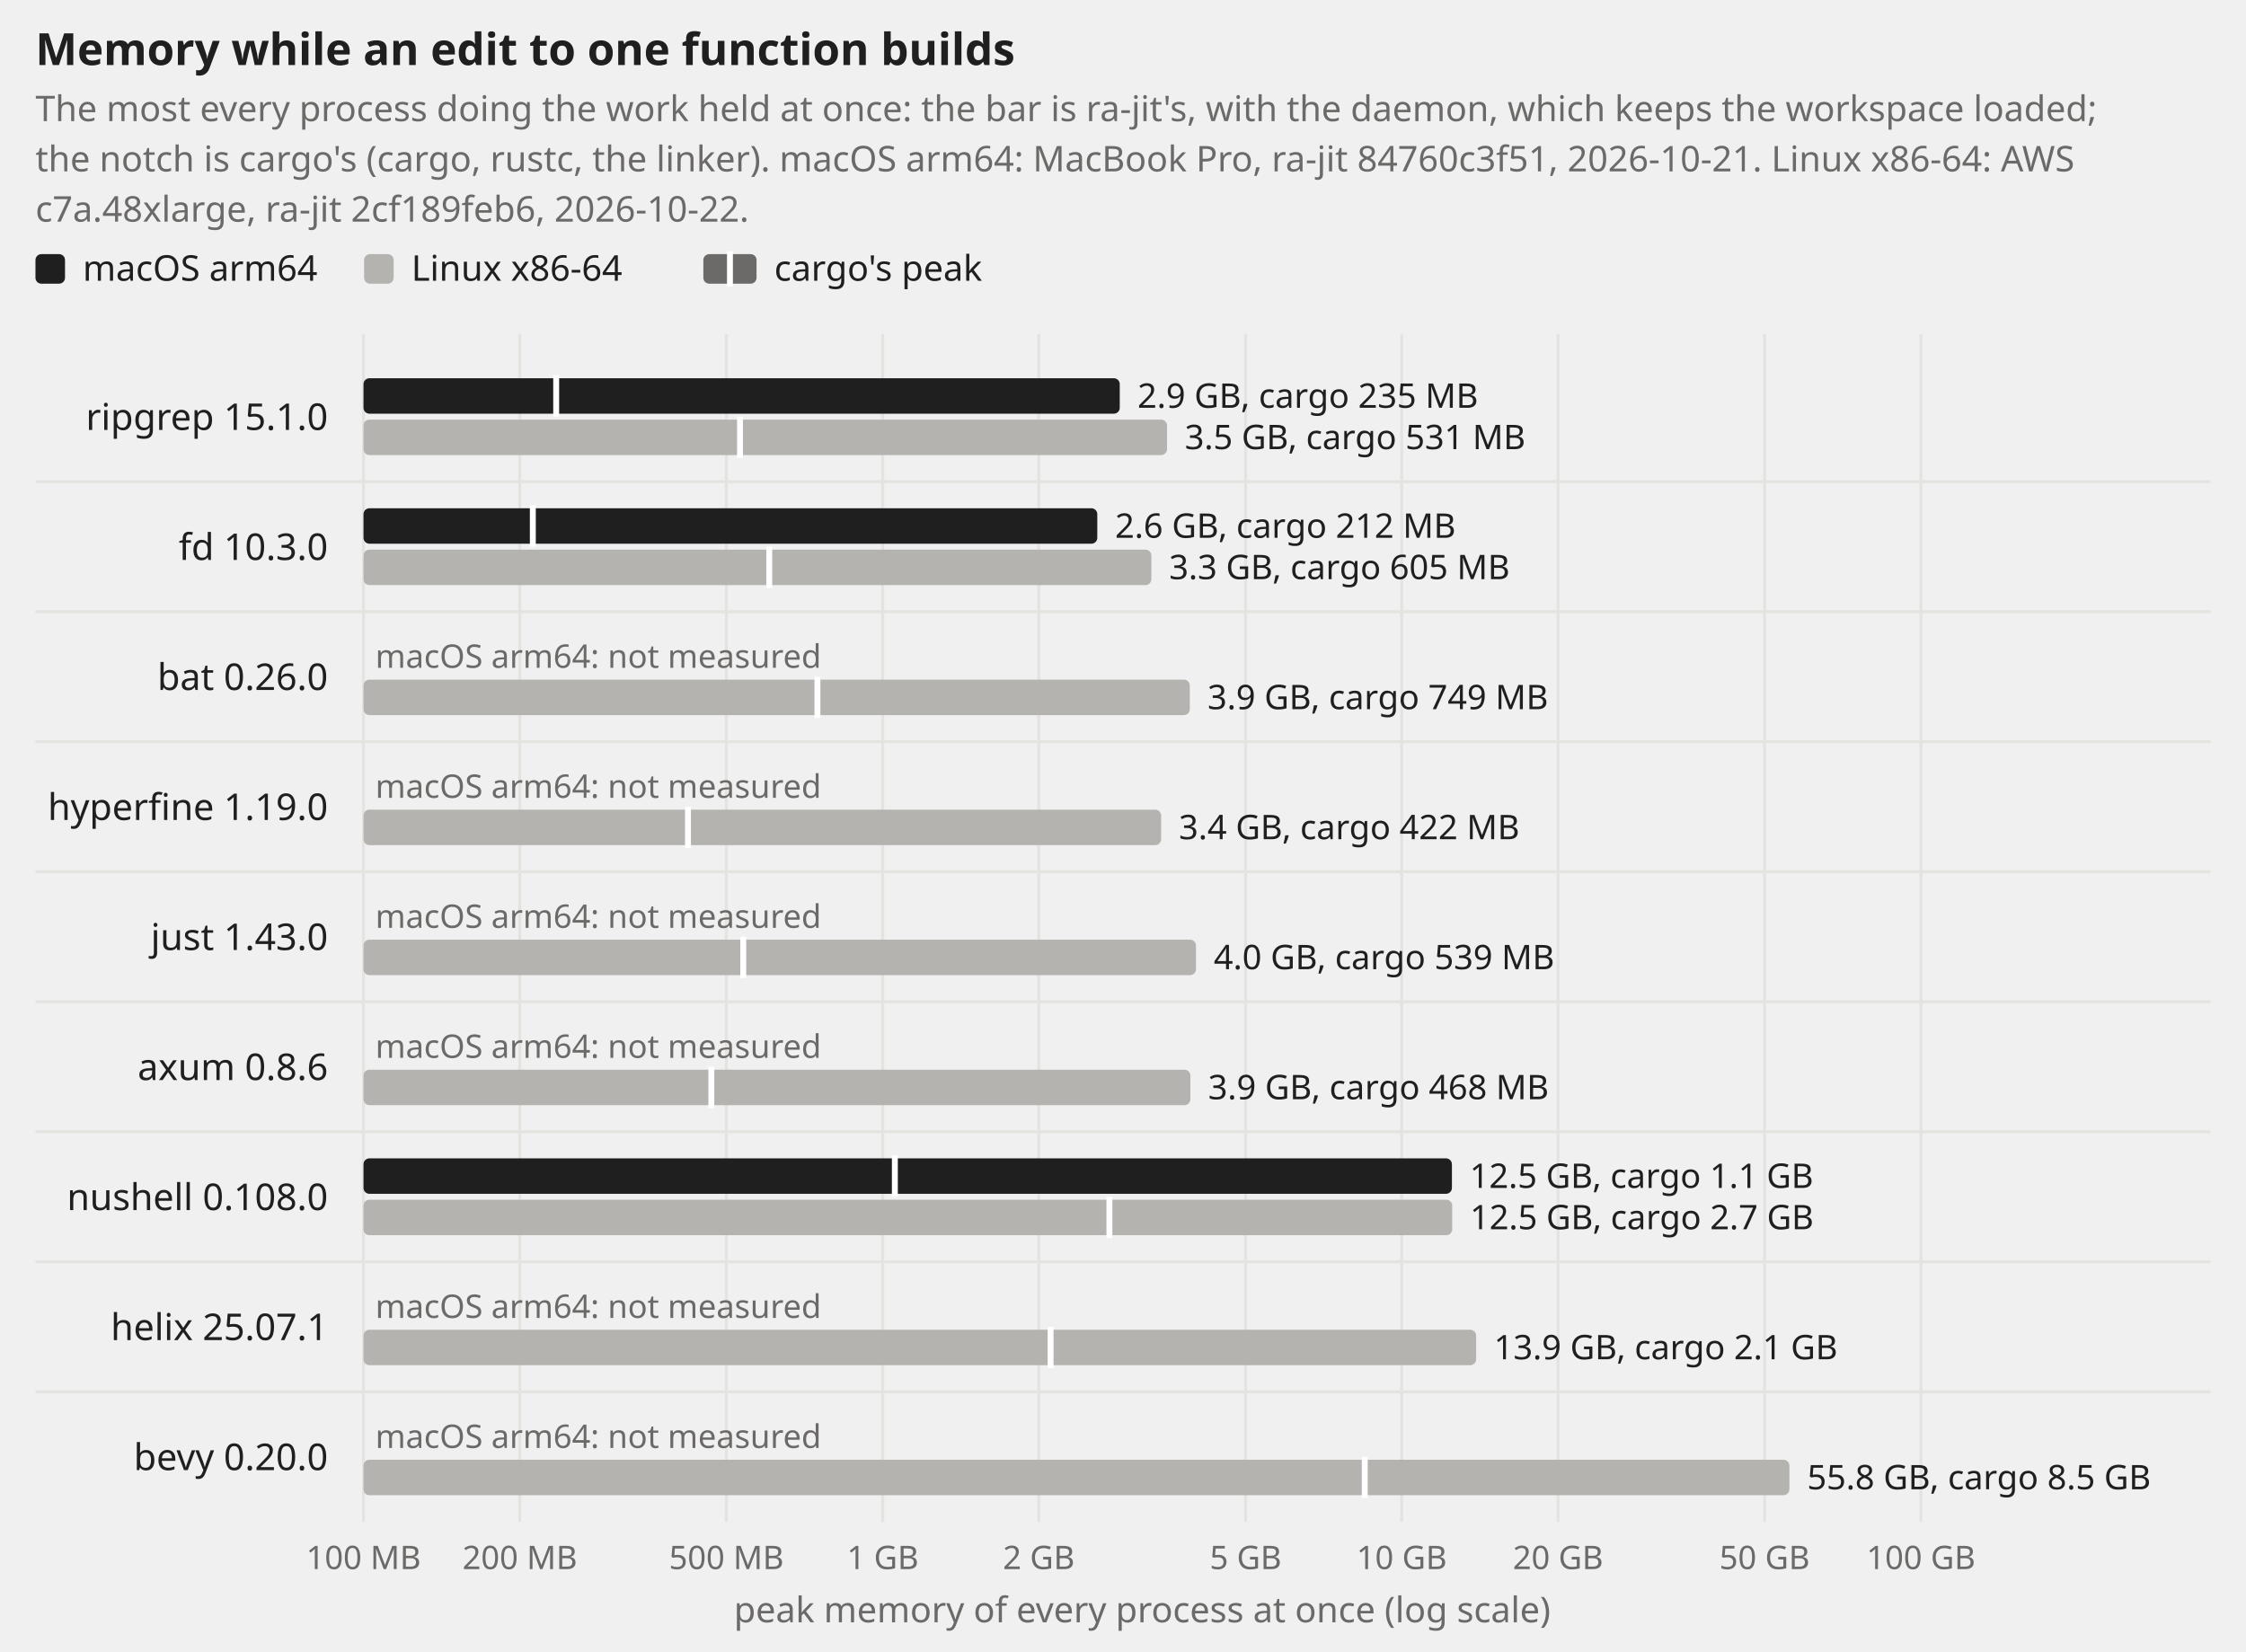
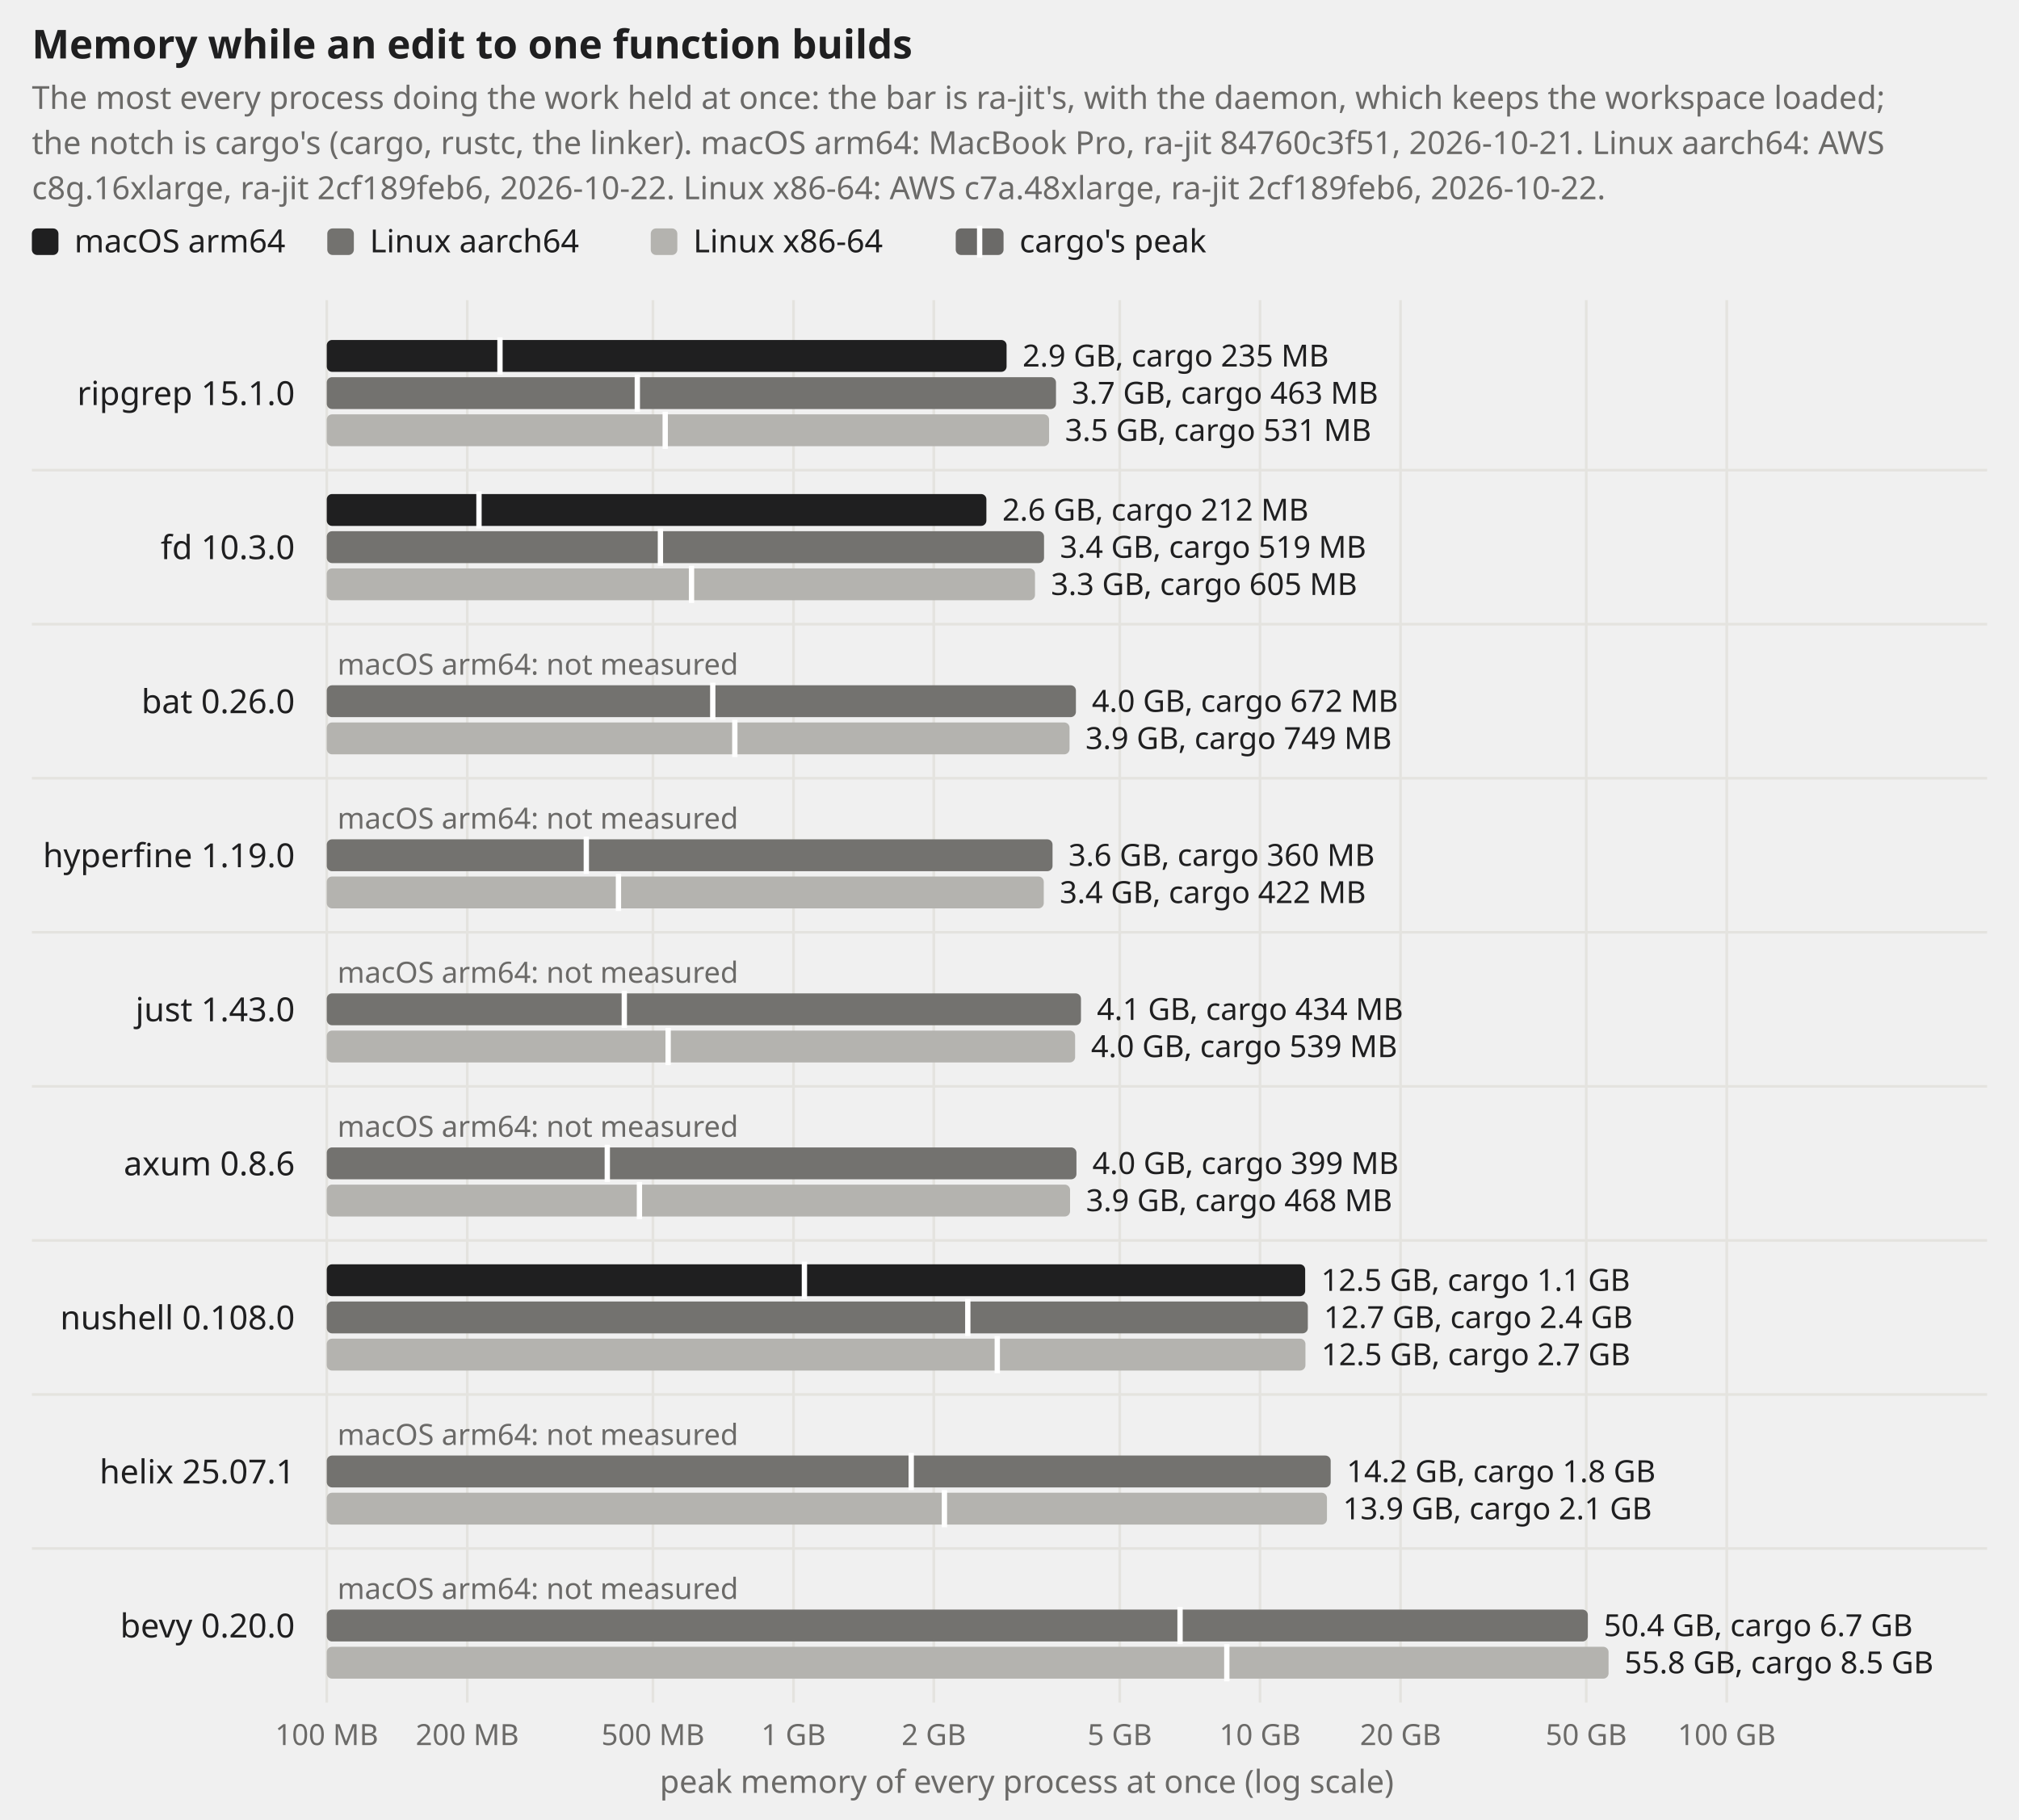
- <svg xmlns="http://www.w3.org/2000/svg" width="760" height="559" viewBox="0 0 760 559" font-family="-apple-system, BlinkMacSystemFont, 'Segoe UI', 'Noto Sans', Helvetica, Arial, sans-serif" role="img" aria-label="Memory while an edit to one function builds">
+ <svg xmlns="http://www.w3.org/2000/svg" width="760" height="685" viewBox="0 0 760 685" font-family="-apple-system, BlinkMacSystemFont, 'Segoe UI', 'Noto Sans', Helvetica, Arial, sans-serif" role="img" aria-label="Memory while an edit to one function builds">
  <text x="12" y="22" font-size="15" font-weight="600" fill="#1f1f20">Memory while an edit to one function builds</text>
  <text x="12" y="41" font-size="12" fill="#6b6a68">The most every process doing the work held at once: the bar is ra-jit's, with the daemon, which keeps the workspace loaded;</text>
-   <text x="12" y="58" font-size="12" fill="#6b6a68">the notch is cargo's (cargo, rustc, the linker). macOS arm64: MacBook Pro, ra-jit 84760c3f51, 2026-10-21. Linux x86-64: AWS</text>
-   <text x="12" y="75" font-size="12" fill="#6b6a68">c7a.48xlarge, ra-jit 2cf189feb6, 2026-10-22.</text>
+   <text x="12" y="58" font-size="12" fill="#6b6a68">the notch is cargo's (cargo, rustc, the linker). macOS arm64: MacBook Pro, ra-jit 84760c3f51, 2026-10-21. Linux aarch64: AWS</text>
+   <text x="12" y="75" font-size="12" fill="#6b6a68">c8g.16xlarge, ra-jit 2cf189feb6, 2026-10-22. Linux x86-64: AWS c7a.48xlarge, ra-jit 2cf189feb6, 2026-10-22.</text>
  <rect x="12" y="86" width="10" height="10" rx="2" fill="#1f1f20" />
  <text x="28" y="95" font-size="12" fill="#1f1f20">macOS arm64</text>
-   <rect x="123.2" y="86" width="10" height="10" rx="2" fill="#b4b3af" />
-   <text x="139.2" y="95" font-size="12" fill="#1f1f20">Linux x86-64</text>
-   <rect x="238.0" y="86" width="18" height="10" rx="2" fill="#6b6a68" />
-   <rect x="246.0" y="85" width="2" height="12" fill="#ffffff" />
-   <text x="262.0" y="95" font-size="12" fill="#1f1f20">cargo's peak</text>
-   <line x1="123.0" y1="113" x2="123.0" y2="515" stroke="#e4e3df" />
-   <text x="123.0" y="531" font-size="11" text-anchor="middle" fill="#6b6a68">100 MB</text>
-   <line x1="175.9" y1="113" x2="175.9" y2="515" stroke="#e4e3df" />
-   <text x="175.9" y="531" font-size="11" text-anchor="middle" fill="#6b6a68">200 MB</text>
-   <line x1="245.8" y1="113" x2="245.8" y2="515" stroke="#e4e3df" />
-   <text x="245.8" y="531" font-size="11" text-anchor="middle" fill="#6b6a68">500 MB</text>
-   <line x1="298.7" y1="113" x2="298.7" y2="515" stroke="#e4e3df" />
-   <text x="298.7" y="531" font-size="11" text-anchor="middle" fill="#6b6a68">1 GB</text>
-   <line x1="351.5" y1="113" x2="351.5" y2="515" stroke="#e4e3df" />
-   <text x="351.5" y="531" font-size="11" text-anchor="middle" fill="#6b6a68">2 GB</text>
-   <line x1="421.5" y1="113" x2="421.5" y2="515" stroke="#e4e3df" />
-   <text x="421.5" y="531" font-size="11" text-anchor="middle" fill="#6b6a68">5 GB</text>
-   <line x1="474.3" y1="113" x2="474.3" y2="515" stroke="#e4e3df" />
-   <text x="474.3" y="531" font-size="11" text-anchor="middle" fill="#6b6a68">10 GB</text>
-   <line x1="527.2" y1="113" x2="527.2" y2="515" stroke="#e4e3df" />
-   <text x="527.2" y="531" font-size="11" text-anchor="middle" fill="#6b6a68">20 GB</text>
-   <line x1="597.1" y1="113" x2="597.1" y2="515" stroke="#e4e3df" />
-   <text x="597.1" y="531" font-size="11" text-anchor="middle" fill="#6b6a68">50 GB</text>
-   <line x1="650.0" y1="113" x2="650.0" y2="515" stroke="#e4e3df" />
-   <text x="650.0" y="531" font-size="11" text-anchor="middle" fill="#6b6a68">100 GB</text>
-   <text x="386.5" y="549" font-size="12" text-anchor="middle" fill="#6b6a68">peak memory of every process at once (log scale)</text>
-   <text x="111.0" y="145.5" font-size="12.5" text-anchor="end" fill="#1f1f20">ripgrep 15.1.0</text>
+   <rect x="123.2" y="86" width="10" height="10" rx="2" fill="#73726f" />
+   <text x="139.2" y="95" font-size="12" fill="#1f1f20">Linux aarch64</text>
+   <rect x="244.96" y="86" width="10" height="10" rx="2" fill="#b4b3af" />
+   <text x="260.96" y="95" font-size="12" fill="#1f1f20">Linux x86-64</text>
+   <rect x="359.76" y="86" width="18" height="10" rx="2" fill="#6b6a68" />
+   <rect x="367.76" y="85" width="2" height="12" fill="#ffffff" />
+   <text x="383.76" y="95" font-size="12" fill="#1f1f20">cargo's peak</text>
+   <line x1="123.0" y1="113" x2="123.0" y2="641" stroke="#e4e3df" />
+   <text x="123.0" y="657" font-size="11" text-anchor="middle" fill="#6b6a68">100 MB</text>
+   <line x1="175.9" y1="113" x2="175.9" y2="641" stroke="#e4e3df" />
+   <text x="175.9" y="657" font-size="11" text-anchor="middle" fill="#6b6a68">200 MB</text>
+   <line x1="245.8" y1="113" x2="245.8" y2="641" stroke="#e4e3df" />
+   <text x="245.8" y="657" font-size="11" text-anchor="middle" fill="#6b6a68">500 MB</text>
+   <line x1="298.7" y1="113" x2="298.7" y2="641" stroke="#e4e3df" />
+   <text x="298.7" y="657" font-size="11" text-anchor="middle" fill="#6b6a68">1 GB</text>
+   <line x1="351.5" y1="113" x2="351.5" y2="641" stroke="#e4e3df" />
+   <text x="351.5" y="657" font-size="11" text-anchor="middle" fill="#6b6a68">2 GB</text>
+   <line x1="421.5" y1="113" x2="421.5" y2="641" stroke="#e4e3df" />
+   <text x="421.5" y="657" font-size="11" text-anchor="middle" fill="#6b6a68">5 GB</text>
+   <line x1="474.3" y1="113" x2="474.3" y2="641" stroke="#e4e3df" />
+   <text x="474.3" y="657" font-size="11" text-anchor="middle" fill="#6b6a68">10 GB</text>
+   <line x1="527.2" y1="113" x2="527.2" y2="641" stroke="#e4e3df" />
+   <text x="527.2" y="657" font-size="11" text-anchor="middle" fill="#6b6a68">20 GB</text>
+   <line x1="597.1" y1="113" x2="597.1" y2="641" stroke="#e4e3df" />
+   <text x="597.1" y="657" font-size="11" text-anchor="middle" fill="#6b6a68">50 GB</text>
+   <line x1="650.0" y1="113" x2="650.0" y2="641" stroke="#e4e3df" />
+   <text x="650.0" y="657" font-size="11" text-anchor="middle" fill="#6b6a68">100 GB</text>
+   <text x="386.5" y="675" font-size="12" text-anchor="middle" fill="#6b6a68">peak memory of every process at once (log scale)</text>
+   <text x="111.0" y="152.5" font-size="12.5" text-anchor="end" fill="#1f1f20">ripgrep 15.1.0</text>
  <rect x="123.0" y="128.0" width="255.9" height="12" rx="2" fill="#1f1f20" />
  <rect x="187.2" y="127.0" width="2" height="14" fill="#ffffff" />
  <text x="384.9" y="138.0" font-size="11.5" text-anchor="start" fill="#1f1f20" font-variant-numeric="tabular-nums">2.9 GB, cargo 235 MB</text>
-   <rect x="123.0" y="142.0" width="271.9" height="12" rx="2" fill="#b4b3af" />
-   <rect x="249.4" y="141.0" width="2" height="14" fill="#ffffff" />
-   <text x="400.9" y="152.0" font-size="11.5" text-anchor="start" fill="#1f1f20" font-variant-numeric="tabular-nums">3.5 GB, cargo 531 MB</text>
-   <line x1="12" y1="163.0" x2="748" y2="163.0" stroke="#e4e3df" />
-   <text x="111.0" y="189.5" font-size="12.5" text-anchor="end" fill="#1f1f20">fd 10.3.0</text>
-   <rect x="123.0" y="172.0" width="248.3" height="12" rx="2" fill="#1f1f20" />
-   <rect x="179.3" y="171.0" width="2" height="14" fill="#ffffff" />
-   <text x="377.3" y="182.0" font-size="11.5" text-anchor="start" fill="#1f1f20" font-variant-numeric="tabular-nums">2.6 GB, cargo 212 MB</text>
-   <rect x="123.0" y="186.0" width="266.6" height="12" rx="2" fill="#b4b3af" />
-   <rect x="259.3" y="185.0" width="2" height="14" fill="#ffffff" />
-   <text x="395.6" y="196.0" font-size="11.5" text-anchor="start" fill="#1f1f20" font-variant-numeric="tabular-nums">3.3 GB, cargo 605 MB</text>
-   <line x1="12" y1="207.0" x2="748" y2="207.0" stroke="#e4e3df" />
-   <text x="111.0" y="233.5" font-size="12.5" text-anchor="end" fill="#1f1f20">bat 0.26.0</text>
-   <text x="127.0" y="226.0" font-size="11" fill="#6b6a68">macOS arm64: not measured</text>
-   <rect x="123.0" y="230.0" width="279.6" height="12" rx="2" fill="#b4b3af" />
-   <rect x="275.6" y="229.0" width="2" height="14" fill="#ffffff" />
-   <text x="408.6" y="240.0" font-size="11.5" text-anchor="start" fill="#1f1f20" font-variant-numeric="tabular-nums">3.9 GB, cargo 749 MB</text>
-   <line x1="12" y1="251.0" x2="748" y2="251.0" stroke="#e4e3df" />
-   <text x="111.0" y="277.5" font-size="12.5" text-anchor="end" fill="#1f1f20">hyperfine 1.19.0</text>
-   <text x="127.0" y="270.0" font-size="11" fill="#6b6a68">macOS arm64: not measured</text>
-   <rect x="123.0" y="274.0" width="269.9" height="12" rx="2" fill="#b4b3af" />
-   <rect x="231.8" y="273.0" width="2" height="14" fill="#ffffff" />
-   <text x="398.9" y="284.0" font-size="11.5" text-anchor="start" fill="#1f1f20" font-variant-numeric="tabular-nums">3.4 GB, cargo 422 MB</text>
-   <line x1="12" y1="295.0" x2="748" y2="295.0" stroke="#e4e3df" />
-   <text x="111.0" y="321.5" font-size="12.5" text-anchor="end" fill="#1f1f20">just 1.43.0</text>
-   <text x="127.0" y="314.0" font-size="11" fill="#6b6a68">macOS arm64: not measured</text>
-   <rect x="123.0" y="318.0" width="281.7" height="12" rx="2" fill="#b4b3af" />
-   <rect x="250.5" y="317.0" width="2" height="14" fill="#ffffff" />
-   <text x="410.7" y="328.0" font-size="11.5" text-anchor="start" fill="#1f1f20" font-variant-numeric="tabular-nums">4.0 GB, cargo 539 MB</text>
-   <line x1="12" y1="339.0" x2="748" y2="339.0" stroke="#e4e3df" />
-   <text x="111.0" y="365.5" font-size="12.5" text-anchor="end" fill="#1f1f20">axum 0.8.6</text>
-   <text x="127.0" y="358.0" font-size="11" fill="#6b6a68">macOS arm64: not measured</text>
-   <rect x="123.0" y="362.0" width="279.8" height="12" rx="2" fill="#b4b3af" />
-   <rect x="239.7" y="361.0" width="2" height="14" fill="#ffffff" />
-   <text x="408.8" y="372.0" font-size="11.5" text-anchor="start" fill="#1f1f20" font-variant-numeric="tabular-nums">3.9 GB, cargo 468 MB</text>
-   <line x1="12" y1="383.0" x2="748" y2="383.0" stroke="#e4e3df" />
-   <text x="111.0" y="409.5" font-size="12.5" text-anchor="end" fill="#1f1f20">nushell 0.108.0</text>
-   <rect x="123.0" y="392.0" width="368.3" height="12" rx="2" fill="#1f1f20" />
-   <rect x="301.8" y="391.0" width="2" height="14" fill="#ffffff" />
-   <text x="497.3" y="402.0" font-size="11.5" text-anchor="start" fill="#1f1f20" font-variant-numeric="tabular-nums">12.5 GB, cargo 1.1 GB</text>
-   <rect x="123.0" y="406.0" width="368.4" height="12" rx="2" fill="#b4b3af" />
-   <rect x="374.4" y="405.0" width="2" height="14" fill="#ffffff" />
-   <text x="497.4" y="416.0" font-size="11.5" text-anchor="start" fill="#1f1f20" font-variant-numeric="tabular-nums">12.5 GB, cargo 2.7 GB</text>
-   <line x1="12" y1="427.0" x2="748" y2="427.0" stroke="#e4e3df" />
-   <text x="111.0" y="453.5" font-size="12.5" text-anchor="end" fill="#1f1f20">helix 25.07.1</text>
-   <text x="127.0" y="446.0" font-size="11" fill="#6b6a68">macOS arm64: not measured</text>
-   <rect x="123.0" y="450.0" width="376.5" height="12" rx="2" fill="#b4b3af" />
-   <rect x="354.5" y="449.0" width="2" height="14" fill="#ffffff" />
-   <text x="505.5" y="460.0" font-size="11.5" text-anchor="start" fill="#1f1f20" font-variant-numeric="tabular-nums">13.9 GB, cargo 2.1 GB</text>
-   <line x1="12" y1="471.0" x2="748" y2="471.0" stroke="#e4e3df" />
-   <text x="111.0" y="497.5" font-size="12.5" text-anchor="end" fill="#1f1f20">bevy 0.20.0</text>
-   <text x="127.0" y="490.0" font-size="11" fill="#6b6a68">macOS arm64: not measured</text>
-   <rect x="123.0" y="494.0" width="482.5" height="12" rx="2" fill="#b4b3af" />
-   <rect x="460.8" y="493.0" width="2" height="14" fill="#ffffff" />
-   <text x="611.5" y="504.0" font-size="11.5" text-anchor="start" fill="#1f1f20" font-variant-numeric="tabular-nums">55.8 GB, cargo 8.5 GB</text>
+   <rect x="123.0" y="142.0" width="274.5" height="12" rx="2" fill="#73726f" />
+   <rect x="238.9" y="141.0" width="2" height="14" fill="#ffffff" />
+   <text x="403.5" y="152.0" font-size="11.5" text-anchor="start" fill="#1f1f20" font-variant-numeric="tabular-nums">3.7 GB, cargo 463 MB</text>
+   <rect x="123.0" y="156.0" width="271.9" height="12" rx="2" fill="#b4b3af" />
+   <rect x="249.4" y="155.0" width="2" height="14" fill="#ffffff" />
+   <text x="400.9" y="166.0" font-size="11.5" text-anchor="start" fill="#1f1f20" font-variant-numeric="tabular-nums">3.5 GB, cargo 531 MB</text>
+   <line x1="12" y1="177.0" x2="748" y2="177.0" stroke="#e4e3df" />
+   <text x="111.0" y="210.5" font-size="12.5" text-anchor="end" fill="#1f1f20">fd 10.3.0</text>
+   <rect x="123.0" y="186.0" width="248.3" height="12" rx="2" fill="#1f1f20" />
+   <rect x="179.3" y="185.0" width="2" height="14" fill="#ffffff" />
+   <text x="377.3" y="196.0" font-size="11.5" text-anchor="start" fill="#1f1f20" font-variant-numeric="tabular-nums">2.6 GB, cargo 212 MB</text>
+   <rect x="123.0" y="200.0" width="270.0" height="12" rx="2" fill="#73726f" />
+   <rect x="247.6" y="199.0" width="2" height="14" fill="#ffffff" />
+   <text x="399.0" y="210.0" font-size="11.5" text-anchor="start" fill="#1f1f20" font-variant-numeric="tabular-nums">3.4 GB, cargo 519 MB</text>
+   <rect x="123.0" y="214.0" width="266.6" height="12" rx="2" fill="#b4b3af" />
+   <rect x="259.3" y="213.0" width="2" height="14" fill="#ffffff" />
+   <text x="395.6" y="224.0" font-size="11.5" text-anchor="start" fill="#1f1f20" font-variant-numeric="tabular-nums">3.3 GB, cargo 605 MB</text>
+   <line x1="12" y1="235.0" x2="748" y2="235.0" stroke="#e4e3df" />
+   <text x="111.0" y="268.5" font-size="12.5" text-anchor="end" fill="#1f1f20">bat 0.26.0</text>
+   <text x="127.0" y="254.0" font-size="11" fill="#6b6a68">macOS arm64: not measured</text>
+   <rect x="123.0" y="258.0" width="282.0" height="12" rx="2" fill="#73726f" />
+   <rect x="267.3" y="257.0" width="2" height="14" fill="#ffffff" />
+   <text x="411.0" y="268.0" font-size="11.5" text-anchor="start" fill="#1f1f20" font-variant-numeric="tabular-nums">4.0 GB, cargo 672 MB</text>
+   <rect x="123.0" y="272.0" width="279.6" height="12" rx="2" fill="#b4b3af" />
+   <rect x="275.6" y="271.0" width="2" height="14" fill="#ffffff" />
+   <text x="408.6" y="282.0" font-size="11.5" text-anchor="start" fill="#1f1f20" font-variant-numeric="tabular-nums">3.9 GB, cargo 749 MB</text>
+   <line x1="12" y1="293.0" x2="748" y2="293.0" stroke="#e4e3df" />
+   <text x="111.0" y="326.5" font-size="12.5" text-anchor="end" fill="#1f1f20">hyperfine 1.19.0</text>
+   <text x="127.0" y="312.0" font-size="11" fill="#6b6a68">macOS arm64: not measured</text>
+   <rect x="123.0" y="316.0" width="273.2" height="12" rx="2" fill="#73726f" />
+   <rect x="219.7" y="315.0" width="2" height="14" fill="#ffffff" />
+   <text x="402.2" y="326.0" font-size="11.5" text-anchor="start" fill="#1f1f20" font-variant-numeric="tabular-nums">3.6 GB, cargo 360 MB</text>
+   <rect x="123.0" y="330.0" width="269.9" height="12" rx="2" fill="#b4b3af" />
+   <rect x="231.8" y="329.0" width="2" height="14" fill="#ffffff" />
+   <text x="398.9" y="340.0" font-size="11.5" text-anchor="start" fill="#1f1f20" font-variant-numeric="tabular-nums">3.4 GB, cargo 422 MB</text>
+   <line x1="12" y1="351.0" x2="748" y2="351.0" stroke="#e4e3df" />
+   <text x="111.0" y="384.5" font-size="12.5" text-anchor="end" fill="#1f1f20">just 1.43.0</text>
+   <text x="127.0" y="370.0" font-size="11" fill="#6b6a68">macOS arm64: not measured</text>
+   <rect x="123.0" y="374.0" width="283.9" height="12" rx="2" fill="#73726f" />
+   <rect x="234.0" y="373.0" width="2" height="14" fill="#ffffff" />
+   <text x="412.9" y="384.0" font-size="11.5" text-anchor="start" fill="#1f1f20" font-variant-numeric="tabular-nums">4.1 GB, cargo 434 MB</text>
+   <rect x="123.0" y="388.0" width="281.7" height="12" rx="2" fill="#b4b3af" />
+   <rect x="250.5" y="387.0" width="2" height="14" fill="#ffffff" />
+   <text x="410.7" y="398.0" font-size="11.5" text-anchor="start" fill="#1f1f20" font-variant-numeric="tabular-nums">4.0 GB, cargo 539 MB</text>
+   <line x1="12" y1="409.0" x2="748" y2="409.0" stroke="#e4e3df" />
+   <text x="111.0" y="442.5" font-size="12.5" text-anchor="end" fill="#1f1f20">axum 0.8.6</text>
+   <text x="127.0" y="428.0" font-size="11" fill="#6b6a68">macOS arm64: not measured</text>
+   <rect x="123.0" y="432.0" width="282.2" height="12" rx="2" fill="#73726f" />
+   <rect x="227.6" y="431.0" width="2" height="14" fill="#ffffff" />
+   <text x="411.2" y="442.0" font-size="11.5" text-anchor="start" fill="#1f1f20" font-variant-numeric="tabular-nums">4.0 GB, cargo 399 MB</text>
+   <rect x="123.0" y="446.0" width="279.8" height="12" rx="2" fill="#b4b3af" />
+   <rect x="239.7" y="445.0" width="2" height="14" fill="#ffffff" />
+   <text x="408.8" y="456.0" font-size="11.5" text-anchor="start" fill="#1f1f20" font-variant-numeric="tabular-nums">3.9 GB, cargo 468 MB</text>
+   <line x1="12" y1="467.0" x2="748" y2="467.0" stroke="#e4e3df" />
+   <text x="111.0" y="500.5" font-size="12.5" text-anchor="end" fill="#1f1f20">nushell 0.108.0</text>
+   <rect x="123.0" y="476.0" width="368.3" height="12" rx="2" fill="#1f1f20" />
+   <rect x="301.8" y="475.0" width="2" height="14" fill="#ffffff" />
+   <text x="497.3" y="486.0" font-size="11.5" text-anchor="start" fill="#1f1f20" font-variant-numeric="tabular-nums">12.5 GB, cargo 1.1 GB</text>
+   <rect x="123.0" y="490.0" width="369.3" height="12" rx="2" fill="#73726f" />
+   <rect x="363.3" y="489.0" width="2" height="14" fill="#ffffff" />
+   <text x="498.3" y="500.0" font-size="11.5" text-anchor="start" fill="#1f1f20" font-variant-numeric="tabular-nums">12.7 GB, cargo 2.4 GB</text>
+   <rect x="123.0" y="504.0" width="368.4" height="12" rx="2" fill="#b4b3af" />
+   <rect x="374.4" y="503.0" width="2" height="14" fill="#ffffff" />
+   <text x="497.4" y="514.0" font-size="11.5" text-anchor="start" fill="#1f1f20" font-variant-numeric="tabular-nums">12.5 GB, cargo 2.7 GB</text>
+   <line x1="12" y1="525.0" x2="748" y2="525.0" stroke="#e4e3df" />
+   <text x="111.0" y="558.5" font-size="12.5" text-anchor="end" fill="#1f1f20">helix 25.07.1</text>
+   <text x="127.0" y="544.0" font-size="11" fill="#6b6a68">macOS arm64: not measured</text>
+   <rect x="123.0" y="548.0" width="377.9" height="12" rx="2" fill="#73726f" />
+   <rect x="342.0" y="547.0" width="2" height="14" fill="#ffffff" />
+   <text x="506.9" y="558.0" font-size="11.5" text-anchor="start" fill="#1f1f20" font-variant-numeric="tabular-nums">14.2 GB, cargo 1.8 GB</text>
+   <rect x="123.0" y="562.0" width="376.5" height="12" rx="2" fill="#b4b3af" />
+   <rect x="354.5" y="561.0" width="2" height="14" fill="#ffffff" />
+   <text x="505.5" y="572.0" font-size="11.5" text-anchor="start" fill="#1f1f20" font-variant-numeric="tabular-nums">13.9 GB, cargo 2.1 GB</text>
+   <line x1="12" y1="583.0" x2="748" y2="583.0" stroke="#e4e3df" />
+   <text x="111.0" y="616.5" font-size="12.5" text-anchor="end" fill="#1f1f20">bevy 0.20.0</text>
+   <text x="127.0" y="602.0" font-size="11" fill="#6b6a68">macOS arm64: not measured</text>
+   <rect x="123.0" y="606.0" width="474.7" height="12" rx="2" fill="#73726f" />
+   <rect x="443.2" y="605.0" width="2" height="14" fill="#ffffff" />
+   <text x="603.7" y="616.0" font-size="11.5" text-anchor="start" fill="#1f1f20" font-variant-numeric="tabular-nums">50.4 GB, cargo 6.7 GB</text>
+   <rect x="123.0" y="620.0" width="482.5" height="12" rx="2" fill="#b4b3af" />
+   <rect x="460.8" y="619.0" width="2" height="14" fill="#ffffff" />
+   <text x="611.5" y="630.0" font-size="11.5" text-anchor="start" fill="#1f1f20" font-variant-numeric="tabular-nums">55.8 GB, cargo 8.5 GB</text>
</svg>
